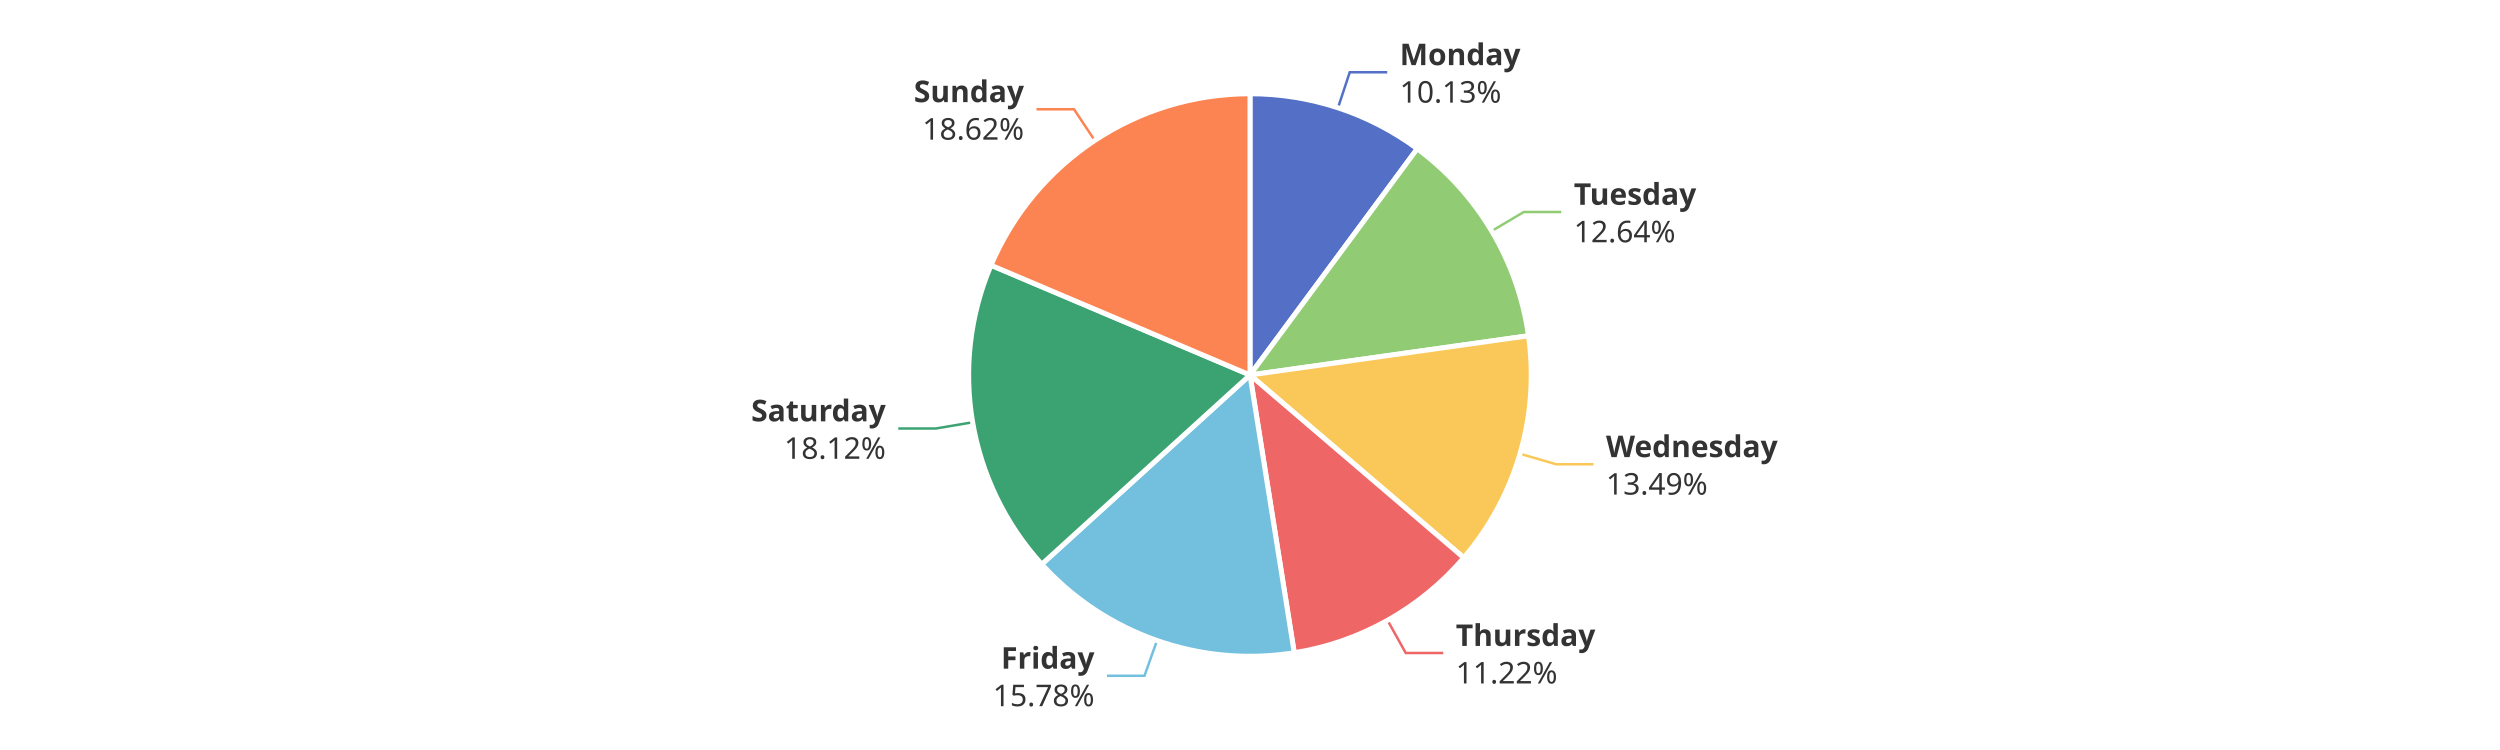
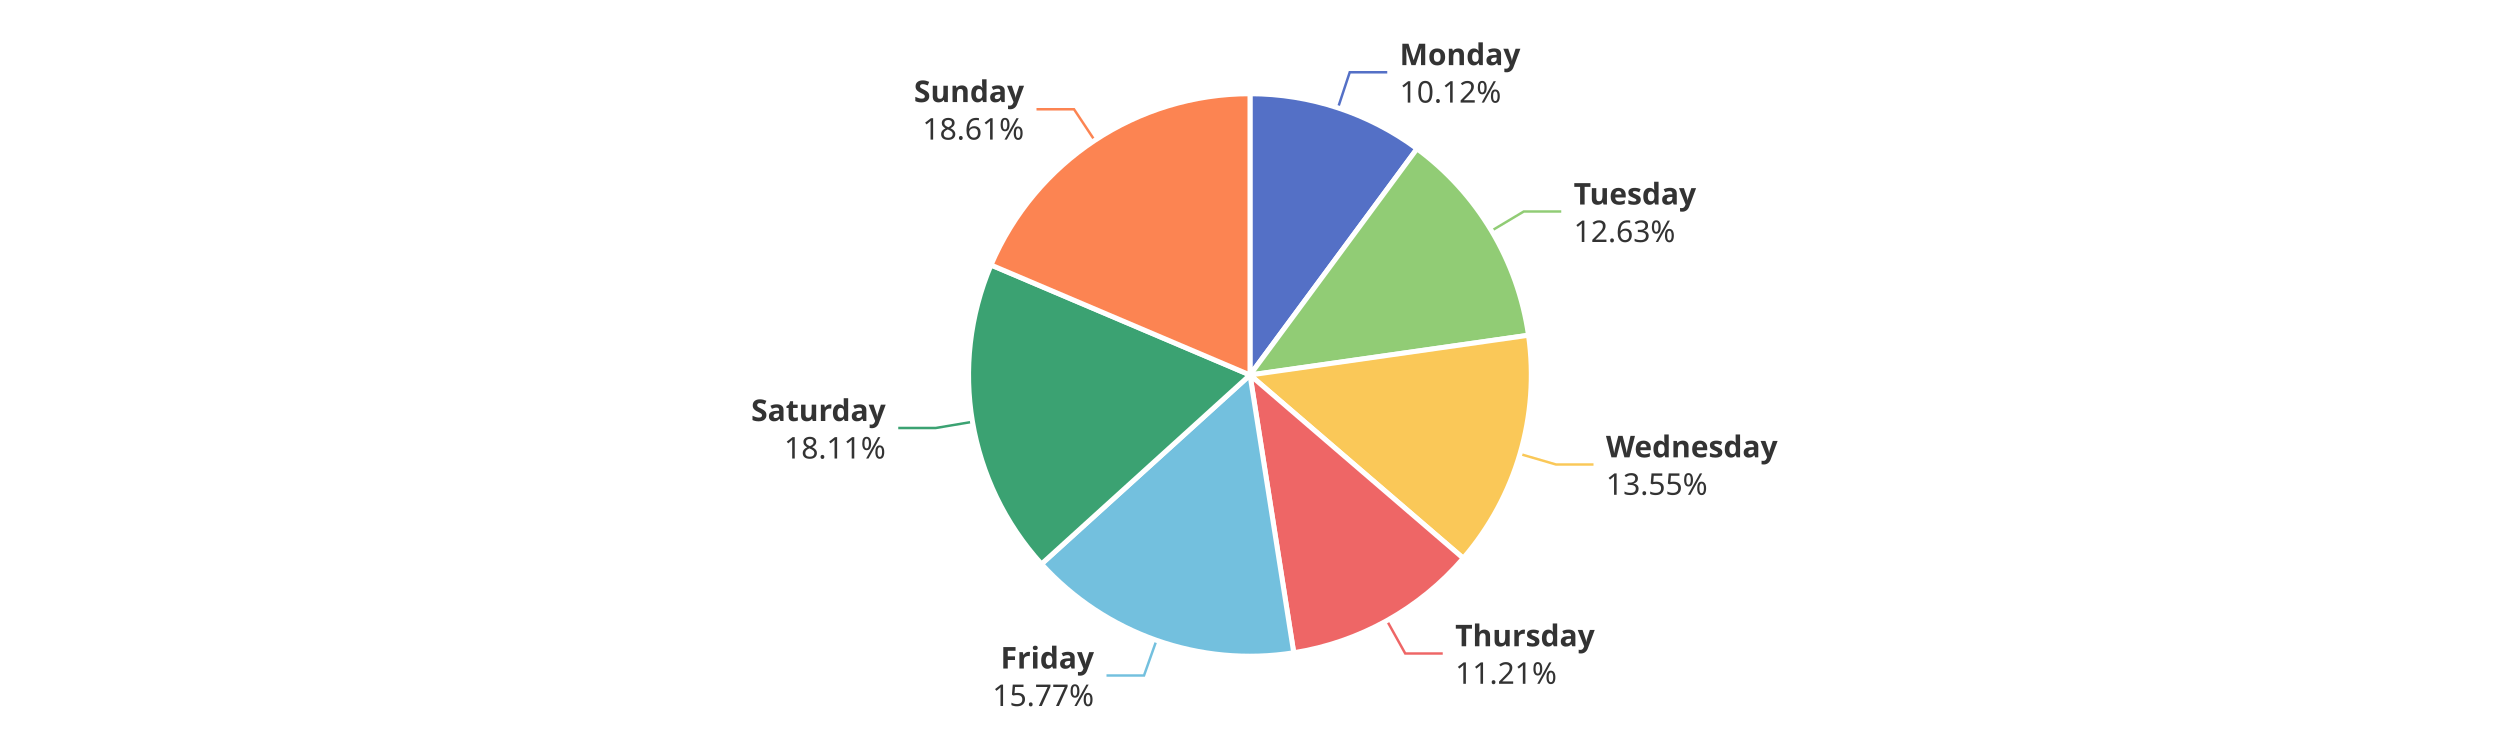
<svg xmlns="http://www.w3.org/2000/svg" width="1000" height="300" version="1.1" baseProfile="full" viewBox="0 0 1000 300">
  <rect width="1000" height="300" x="0" y="0" id="0" fill="#ffffff" />
  <polyline points="535.2 43.1 539.9 28.9 554.9 28.9" fill="none" stroke="#5470c6" />
-   <polyline points="596.7 92.4 609.5 84.8 624.5 84.8" fill="none" stroke="#91cc75" />
-   <polyline points="608 181.5 622.4 185.7 637.4 185.7" fill="none" stroke="#fac858" />
-   <polyline points="555 248.1 562.3 261.2 577.3 261.2" fill="none" stroke="#ee6666" />
-   <polyline points="462.8 256.2 457.8 270.3 442.8 270.3" fill="none" stroke="#73c0de" />
-   <polyline points="389.1 168.9 374.3 171.4 359.3 171.4" fill="none" stroke="#3ba272" />
+   <polyline points="596.6 92.3 609.5 84.6 624.5 84.6" fill="none" stroke="#91cc75" />
+   <polyline points="608 181.6 622.4 185.8 637.4 185.8" fill="none" stroke="#fac858" />
+   <polyline points="554.8 248.3 562.1 261.4 577.1 261.4" fill="none" stroke="#ee6666" />
+   <polyline points="462.6 256.1 457.6 270.2 442.6 270.2" fill="none" stroke="#73c0de" />
+   <polyline points="389.1 168.7 374.3 171.2 359.3 171.2" fill="none" stroke="#3ba272" />
  <polyline points="437.9 56.2 429.6 43.7 414.6 43.7" fill="none" stroke="#fc8452" />
-   <path d="M500 37.5A112.5 112.5 0 0 1 566.9 59.5L500 150Z" fill="#5470c6" stroke="#fff" stroke-width="2" stroke-linejoin="round" />
-   <path d="M566.9 59.5A112.5 112.5 0 0 1 611.4 134.3L500 150Z" fill="#91cc75" stroke="#fff" stroke-width="2" stroke-linejoin="round" />
-   <path d="M611.4 134.3A112.5 112.5 0 0 1 585.5 223.1L500 150Z" fill="#fac858" stroke="#fff" stroke-width="2" stroke-linejoin="round" />
-   <path d="M585.5 223.1A112.5 112.5 0 0 1 517.7 261.1L500 150Z" fill="#ee6666" stroke="#fff" stroke-width="2" stroke-linejoin="round" />
-   <path d="M517.7 261.1A112.5 112.5 0 0 1 416.7 225.7L500 150Z" fill="#73c0de" stroke="#fff" stroke-width="2" stroke-linejoin="round" />
-   <path d="M416.7 225.7A112.5 112.5 0 0 1 396.4 106.1L500 150Z" fill="#3ba272" stroke="#fff" stroke-width="2" stroke-linejoin="round" />
-   <path d="M396.4 106.1A112.5 112.5 0 0 1 500 37.5L500 150Z" fill="#fc8452" stroke="#fff" stroke-width="2" stroke-linejoin="round" />
-   <path d="M0 -15l42.8 0l0 30l-42.8 0Z" transform="translate(559.8946 28.9022)" fill="none" />
-   <text dominant-baseline="central" text-anchor="start" style="font-size:12px;font-family:sans-serif;font-weight:bold;" y="-7.5" transform="translate(559.8946 28.9022)" fill="#333" stroke="rgb(255,255,255)" stroke-width="2" paint-order="stroke" stroke-miterlimit="2">Monday</text>
-   <text dominant-baseline="central" text-anchor="start" style="font-size:12px;font-family:sans-serif;" y="7.5" transform="translate(559.8946 28.9022)" fill="#333" stroke="rgb(255,255,255)" stroke-width="2" paint-order="stroke" stroke-miterlimit="2">10.13%</text>
-   <path d="M0 -15l46.2 0l0 30l-46.2 0Z" transform="translate(629.5402 84.7528)" fill="none" />
-   <text dominant-baseline="central" text-anchor="start" style="font-size:12px;font-family:sans-serif;font-weight:bold;" y="-7.5" transform="translate(629.5402 84.7528)" fill="#333" stroke="rgb(255,255,255)" stroke-width="2" paint-order="stroke" stroke-miterlimit="2">Tuesday</text>
-   <text dominant-baseline="central" text-anchor="start" style="font-size:12px;font-family:sans-serif;" y="7.5" transform="translate(629.5402 84.7528)" fill="#333" stroke="rgb(255,255,255)" stroke-width="2" paint-order="stroke" stroke-miterlimit="2">12.64%</text>
-   <path d="M0 -15l63.6 0l0 30l-63.6 0Z" transform="translate(642.4039 185.6867)" fill="none" />
-   <text dominant-baseline="central" text-anchor="start" style="font-size:12px;font-family:sans-serif;font-weight:bold;" y="-7.5" transform="translate(642.4039 185.6867)" fill="#333" stroke="rgb(255,255,255)" stroke-width="2" paint-order="stroke" stroke-miterlimit="2">Wednesday</text>
-   <text dominant-baseline="central" text-anchor="start" style="font-size:12px;font-family:sans-serif;" y="7.5" transform="translate(642.4039 185.6867)" fill="#333" stroke="rgb(255,255,255)" stroke-width="2" paint-order="stroke" stroke-miterlimit="2">13.49%</text>
-   <path d="M0 -15l50.2 0l0 30l-50.2 0Z" transform="translate(582.3342 261.2237)" fill="none" />
-   <text dominant-baseline="central" text-anchor="start" style="font-size:12px;font-family:sans-serif;font-weight:bold;" y="-7.5" transform="translate(582.3342 261.2237)" fill="#333" stroke="rgb(255,255,255)" stroke-width="2" paint-order="stroke" stroke-miterlimit="2">Thursday</text>
-   <text dominant-baseline="central" text-anchor="start" style="font-size:12px;font-family:sans-serif;" y="7.5" transform="translate(582.3342 261.2237)" fill="#333" stroke="rgb(255,255,255)" stroke-width="2" paint-order="stroke" stroke-miterlimit="2">11.22%</text>
-   <path d="M-40.9 -15l40.9 0l0 30l-40.9 0Z" transform="translate(437.7922 270.3111)" fill="none" />
-   <text dominant-baseline="central" text-anchor="end" style="font-size:12px;font-family:sans-serif;font-weight:bold;" y="-7.5" transform="translate(437.7922 270.3111)" fill="#333" stroke="rgb(255,255,255)" stroke-width="2" paint-order="stroke" stroke-miterlimit="2">Friday</text>
-   <text dominant-baseline="central" text-anchor="end" style="font-size:12px;font-family:sans-serif;" y="7.5" transform="translate(437.7922 270.3111)" fill="#333" stroke="rgb(255,255,255)" stroke-width="2" paint-order="stroke" stroke-miterlimit="2">15.78%</text>
-   <path d="M-48.2 -15l48.2 0l0 30l-48.2 0Z" transform="translate(354.3034 171.3683)" fill="none" />
-   <text dominant-baseline="central" text-anchor="end" style="font-size:12px;font-family:sans-serif;font-weight:bold;" y="-7.5" transform="translate(354.3034 171.3683)" fill="#333" stroke="rgb(255,255,255)" stroke-width="2" paint-order="stroke" stroke-miterlimit="2">Saturday</text>
-   <text dominant-baseline="central" text-anchor="end" style="font-size:12px;font-family:sans-serif;" y="7.5" transform="translate(354.3034 171.3683)" fill="#333" stroke="rgb(255,255,255)" stroke-width="2" paint-order="stroke" stroke-miterlimit="2">18.12%</text>
-   <path d="M-40.9 -15l40.9 0l0 30l-40.9 0Z" transform="translate(409.5983 43.6992)" fill="none" />
-   <text dominant-baseline="central" text-anchor="end" style="font-size:12px;font-family:sans-serif;font-weight:bold;" y="-7.5" transform="translate(409.5983 43.6992)" fill="#333" stroke="rgb(255,255,255)" stroke-width="2" paint-order="stroke" stroke-miterlimit="2">Sunday</text>
-   <text dominant-baseline="central" text-anchor="end" style="font-size:12px;font-family:sans-serif;" y="7.5" transform="translate(409.5983 43.6992)" fill="#333" stroke="rgb(255,255,255)" stroke-width="2" paint-order="stroke" stroke-miterlimit="2">18.62%</text>
+   <path d="M500 37.5A112.5 112.5 0 0 1 566.8 59.5L500 150Z" fill="#5470c6" stroke="#fff" stroke-width="2" stroke-linejoin="round" />
+   <path d="M566.8 59.5A112.5 112.5 0 0 1 611.4 134.1L500 150Z" fill="#91cc75" stroke="#fff" stroke-width="2" stroke-linejoin="round" />
+   <path d="M611.4 134.1A112.5 112.5 0 0 1 585.3 223.3L500 150Z" fill="#fac858" stroke="#fff" stroke-width="2" stroke-linejoin="round" />
+   <path d="M585.3 223.3A112.5 112.5 0 0 1 517.5 261.1L500 150Z" fill="#ee6666" stroke="#fff" stroke-width="2" stroke-linejoin="round" />
+   <path d="M517.5 261.1A112.5 112.5 0 0 1 416.6 225.6L500 150Z" fill="#73c0de" stroke="#fff" stroke-width="2" stroke-linejoin="round" />
+   <path d="M416.6 225.6A112.5 112.5 0 0 1 396.4 106L500 150Z" fill="#3ba272" stroke="#fff" stroke-width="2" stroke-linejoin="round" />
+   <path d="M396.4 106A112.5 112.5 0 0 1 500 37.5L500 150Z" fill="#fc8452" stroke="#fff" stroke-width="2" stroke-linejoin="round" />
+   <path d="M0 -15l42.8 0l0 30l-42.8 0Z" transform="translate(559.8565 28.8897)" fill="none" />
+   <text dominant-baseline="central" text-anchor="start" style="font-size:12px;font-family:sans-serif;font-weight:bold;" y="-7.5" transform="translate(559.8565 28.8897)" fill="#333" stroke="rgb(255,255,255)" stroke-width="2" paint-order="stroke" stroke-miterlimit="2">Monday</text>
+   <text dominant-baseline="central" text-anchor="start" style="font-size:12px;font-family:sans-serif;" y="7.5" transform="translate(559.8565 28.8897)" fill="#333" stroke="rgb(255,255,255)" stroke-width="2" paint-order="stroke" stroke-miterlimit="2">10.12%</text>
+   <path d="M0 -15l46.2 0l0 30l-46.2 0Z" transform="translate(629.4786 84.6496)" fill="none" />
+   <text dominant-baseline="central" text-anchor="start" style="font-size:12px;font-family:sans-serif;font-weight:bold;" y="-7.5" transform="translate(629.4786 84.6496)" fill="#333" stroke="rgb(255,255,255)" stroke-width="2" paint-order="stroke" stroke-miterlimit="2">Tuesday</text>
+   <text dominant-baseline="central" text-anchor="start" style="font-size:12px;font-family:sans-serif;" y="7.5" transform="translate(629.4786 84.6496)" fill="#333" stroke="rgb(255,255,255)" stroke-width="2" paint-order="stroke" stroke-miterlimit="2">12.63%</text>
+   <path d="M0 -15l63.6 0l0 30l-63.6 0Z" transform="translate(642.3814 185.7636)" fill="none" />
+   <text dominant-baseline="central" text-anchor="start" style="font-size:12px;font-family:sans-serif;font-weight:bold;" y="-7.5" transform="translate(642.3814 185.7636)" fill="#333" stroke="rgb(255,255,255)" stroke-width="2" paint-order="stroke" stroke-miterlimit="2">Wednesday</text>
+   <text dominant-baseline="central" text-anchor="start" style="font-size:12px;font-family:sans-serif;" y="7.5" transform="translate(642.3814 185.7636)" fill="#333" stroke="rgb(255,255,255)" stroke-width="2" paint-order="stroke" stroke-miterlimit="2">13.55%</text>
+   <path d="M0 -15l50.2 0l0 30l-50.2 0Z" transform="translate(582.0894 261.3605)" fill="none" />
+   <text dominant-baseline="central" text-anchor="start" style="font-size:12px;font-family:sans-serif;font-weight:bold;" y="-7.5" transform="translate(582.0894 261.3605)" fill="#333" stroke="rgb(255,255,255)" stroke-width="2" paint-order="stroke" stroke-miterlimit="2">Thursday</text>
+   <text dominant-baseline="central" text-anchor="start" style="font-size:12px;font-family:sans-serif;" y="7.5" transform="translate(582.0894 261.3605)" fill="#333" stroke="rgb(255,255,255)" stroke-width="2" paint-order="stroke" stroke-miterlimit="2">11.21%</text>
+   <path d="M-40.9 -15l40.9 0l0 30l-40.9 0Z" transform="translate(437.6033 270.2446)" fill="none" />
+   <text dominant-baseline="central" text-anchor="end" style="font-size:12px;font-family:sans-serif;font-weight:bold;" y="-7.5" transform="translate(437.6033 270.2446)" fill="#333" stroke="rgb(255,255,255)" stroke-width="2" paint-order="stroke" stroke-miterlimit="2">Friday</text>
+   <text dominant-baseline="central" text-anchor="end" style="font-size:12px;font-family:sans-serif;" y="7.5" transform="translate(437.6033 270.2446)" fill="#333" stroke="rgb(255,255,255)" stroke-width="2" paint-order="stroke" stroke-miterlimit="2">15.77%</text>
+   <path d="M-48.2 -15l48.2 0l0 30l-48.2 0Z" transform="translate(354.2833 171.2499)" fill="none" />
+   <text dominant-baseline="central" text-anchor="end" style="font-size:12px;font-family:sans-serif;font-weight:bold;" y="-7.5" transform="translate(354.2833 171.2499)" fill="#333" stroke="rgb(255,255,255)" stroke-width="2" paint-order="stroke" stroke-miterlimit="2">Saturday</text>
+   <text dominant-baseline="central" text-anchor="end" style="font-size:12px;font-family:sans-serif;" y="7.5" transform="translate(354.2833 171.2499)" fill="#333" stroke="rgb(255,255,255)" stroke-width="2" paint-order="stroke" stroke-miterlimit="2">18.11%</text>
+   <path d="M-40.9 -15l40.9 0l0 30l-40.9 0Z" transform="translate(409.6317 43.6771)" fill="none" />
+   <text dominant-baseline="central" text-anchor="end" style="font-size:12px;font-family:sans-serif;font-weight:bold;" y="-7.5" transform="translate(409.6317 43.6771)" fill="#333" stroke="rgb(255,255,255)" stroke-width="2" paint-order="stroke" stroke-miterlimit="2">Sunday</text>
+   <text dominant-baseline="central" text-anchor="end" style="font-size:12px;font-family:sans-serif;" y="7.5" transform="translate(409.6317 43.6771)" fill="#333" stroke="rgb(255,255,255)" stroke-width="2" paint-order="stroke" stroke-miterlimit="2">18.61%</text>
</svg>
